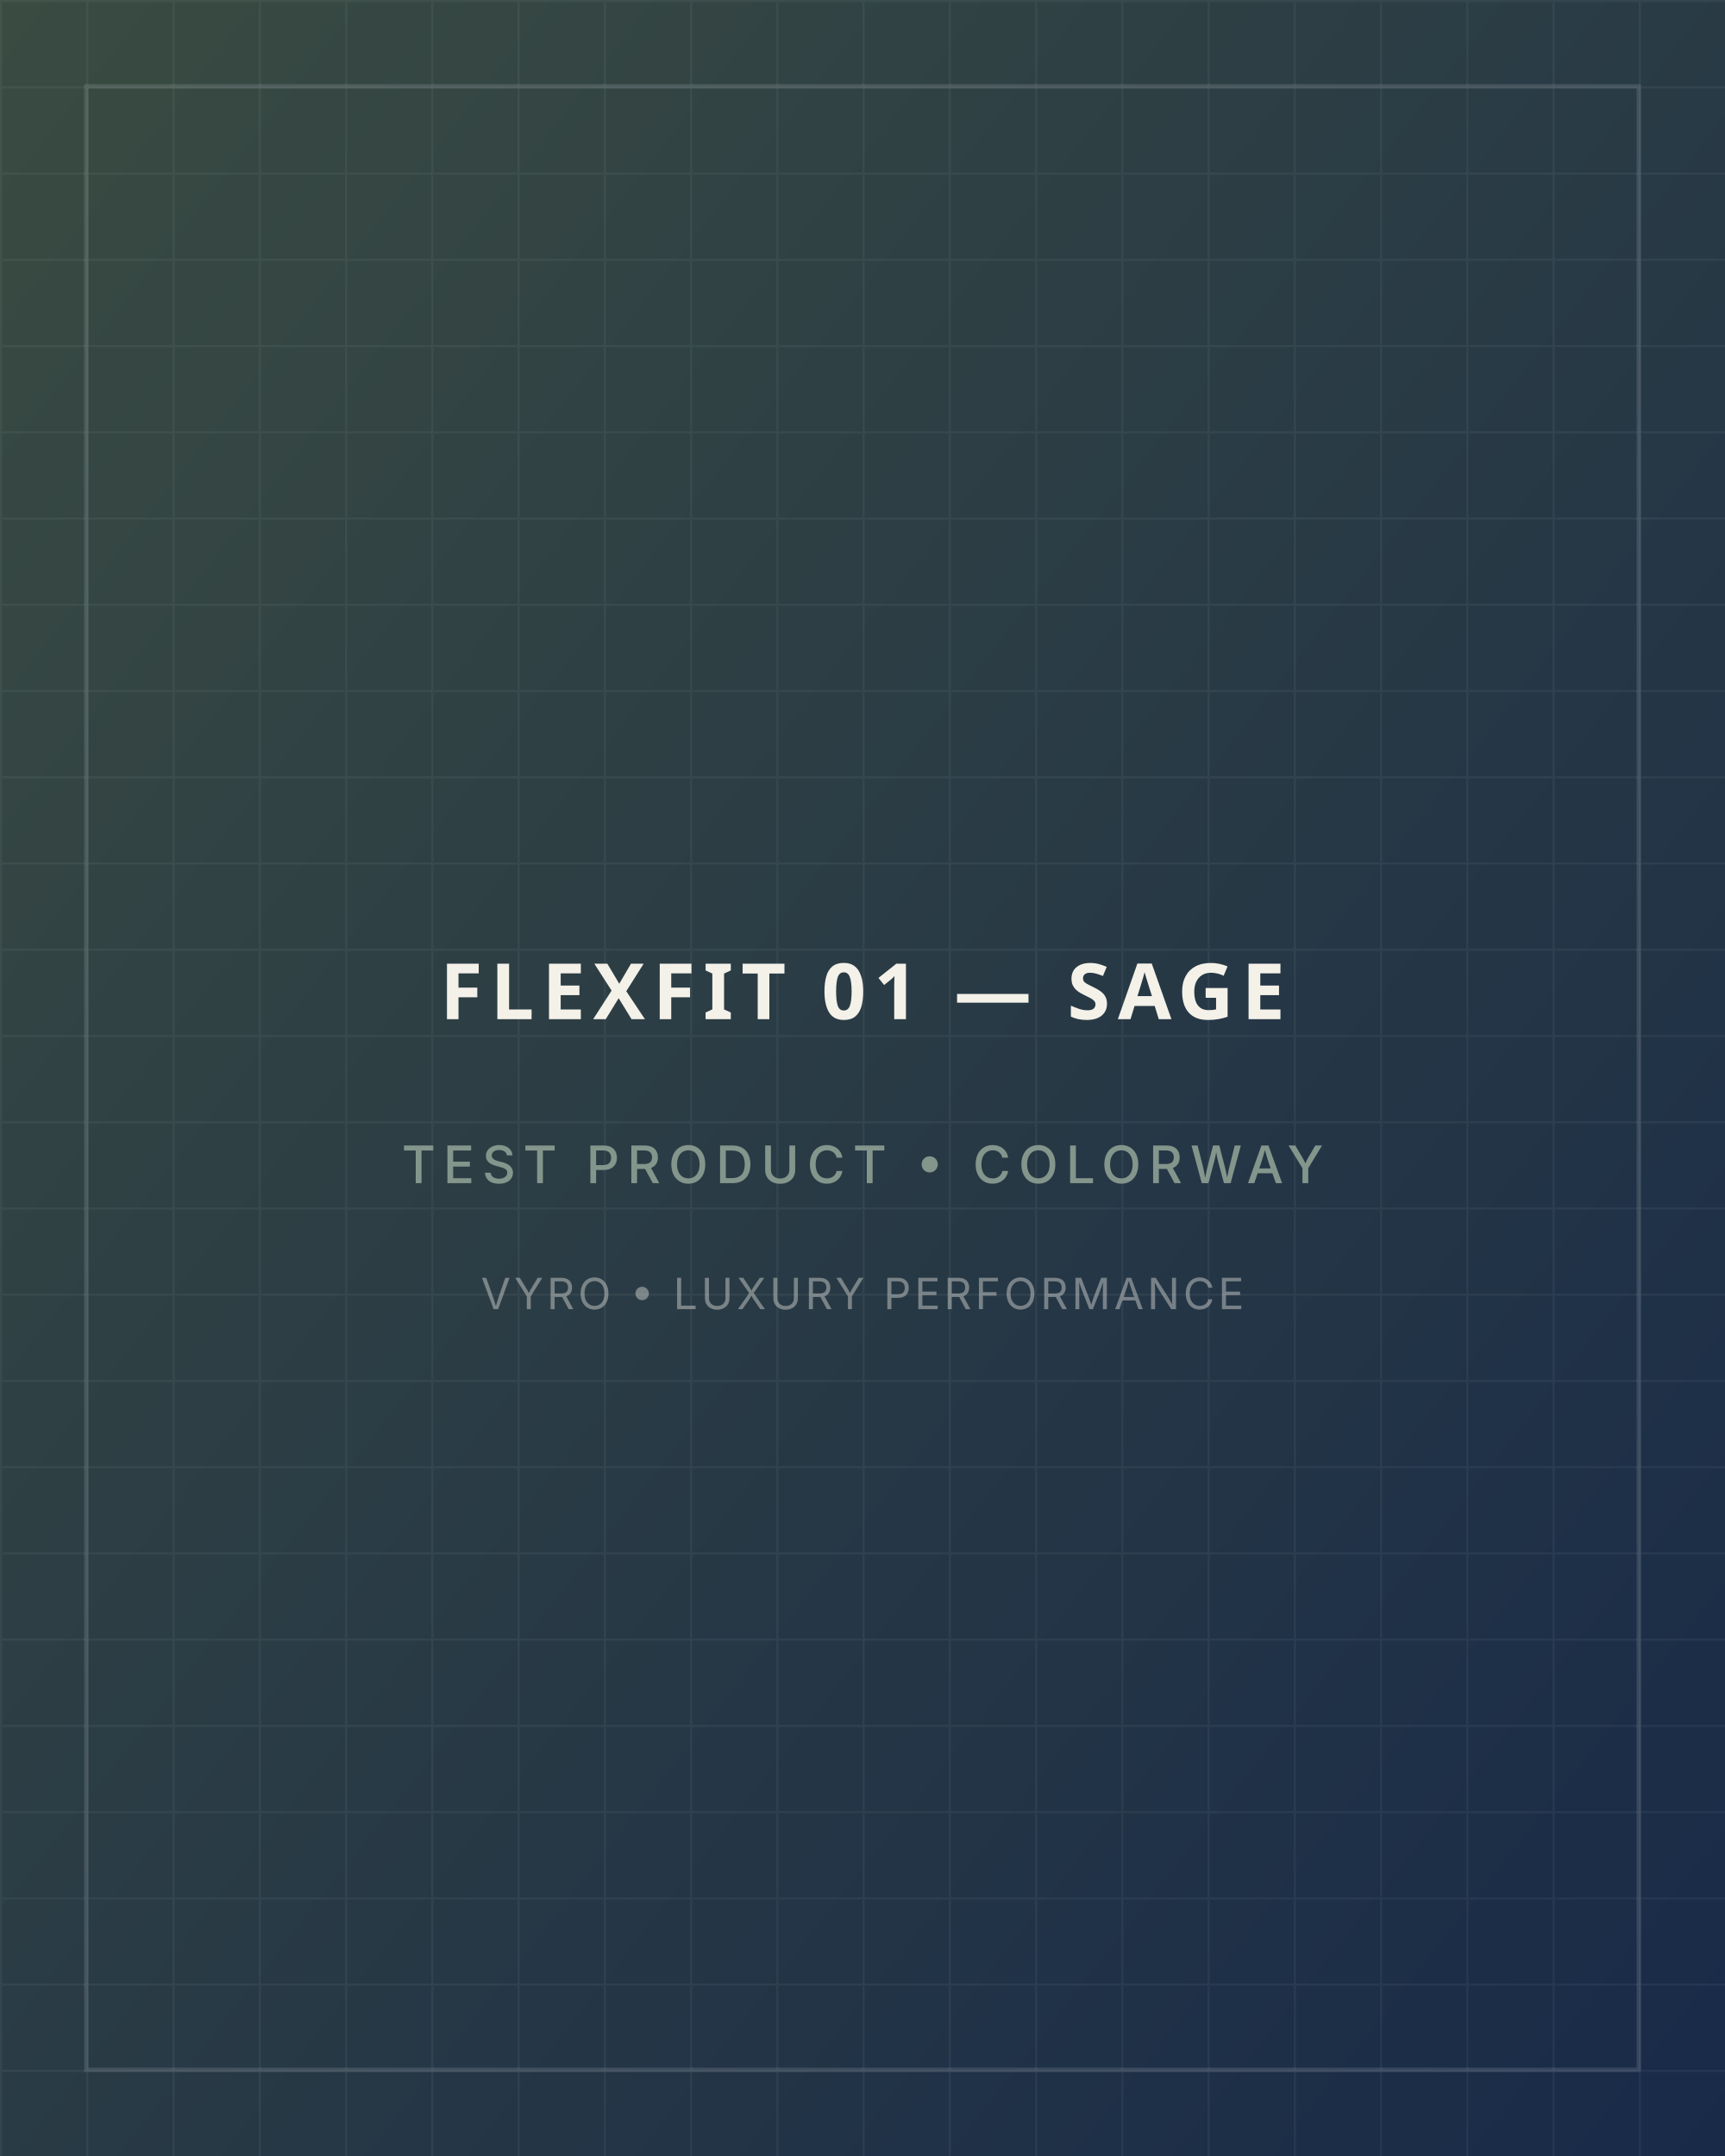
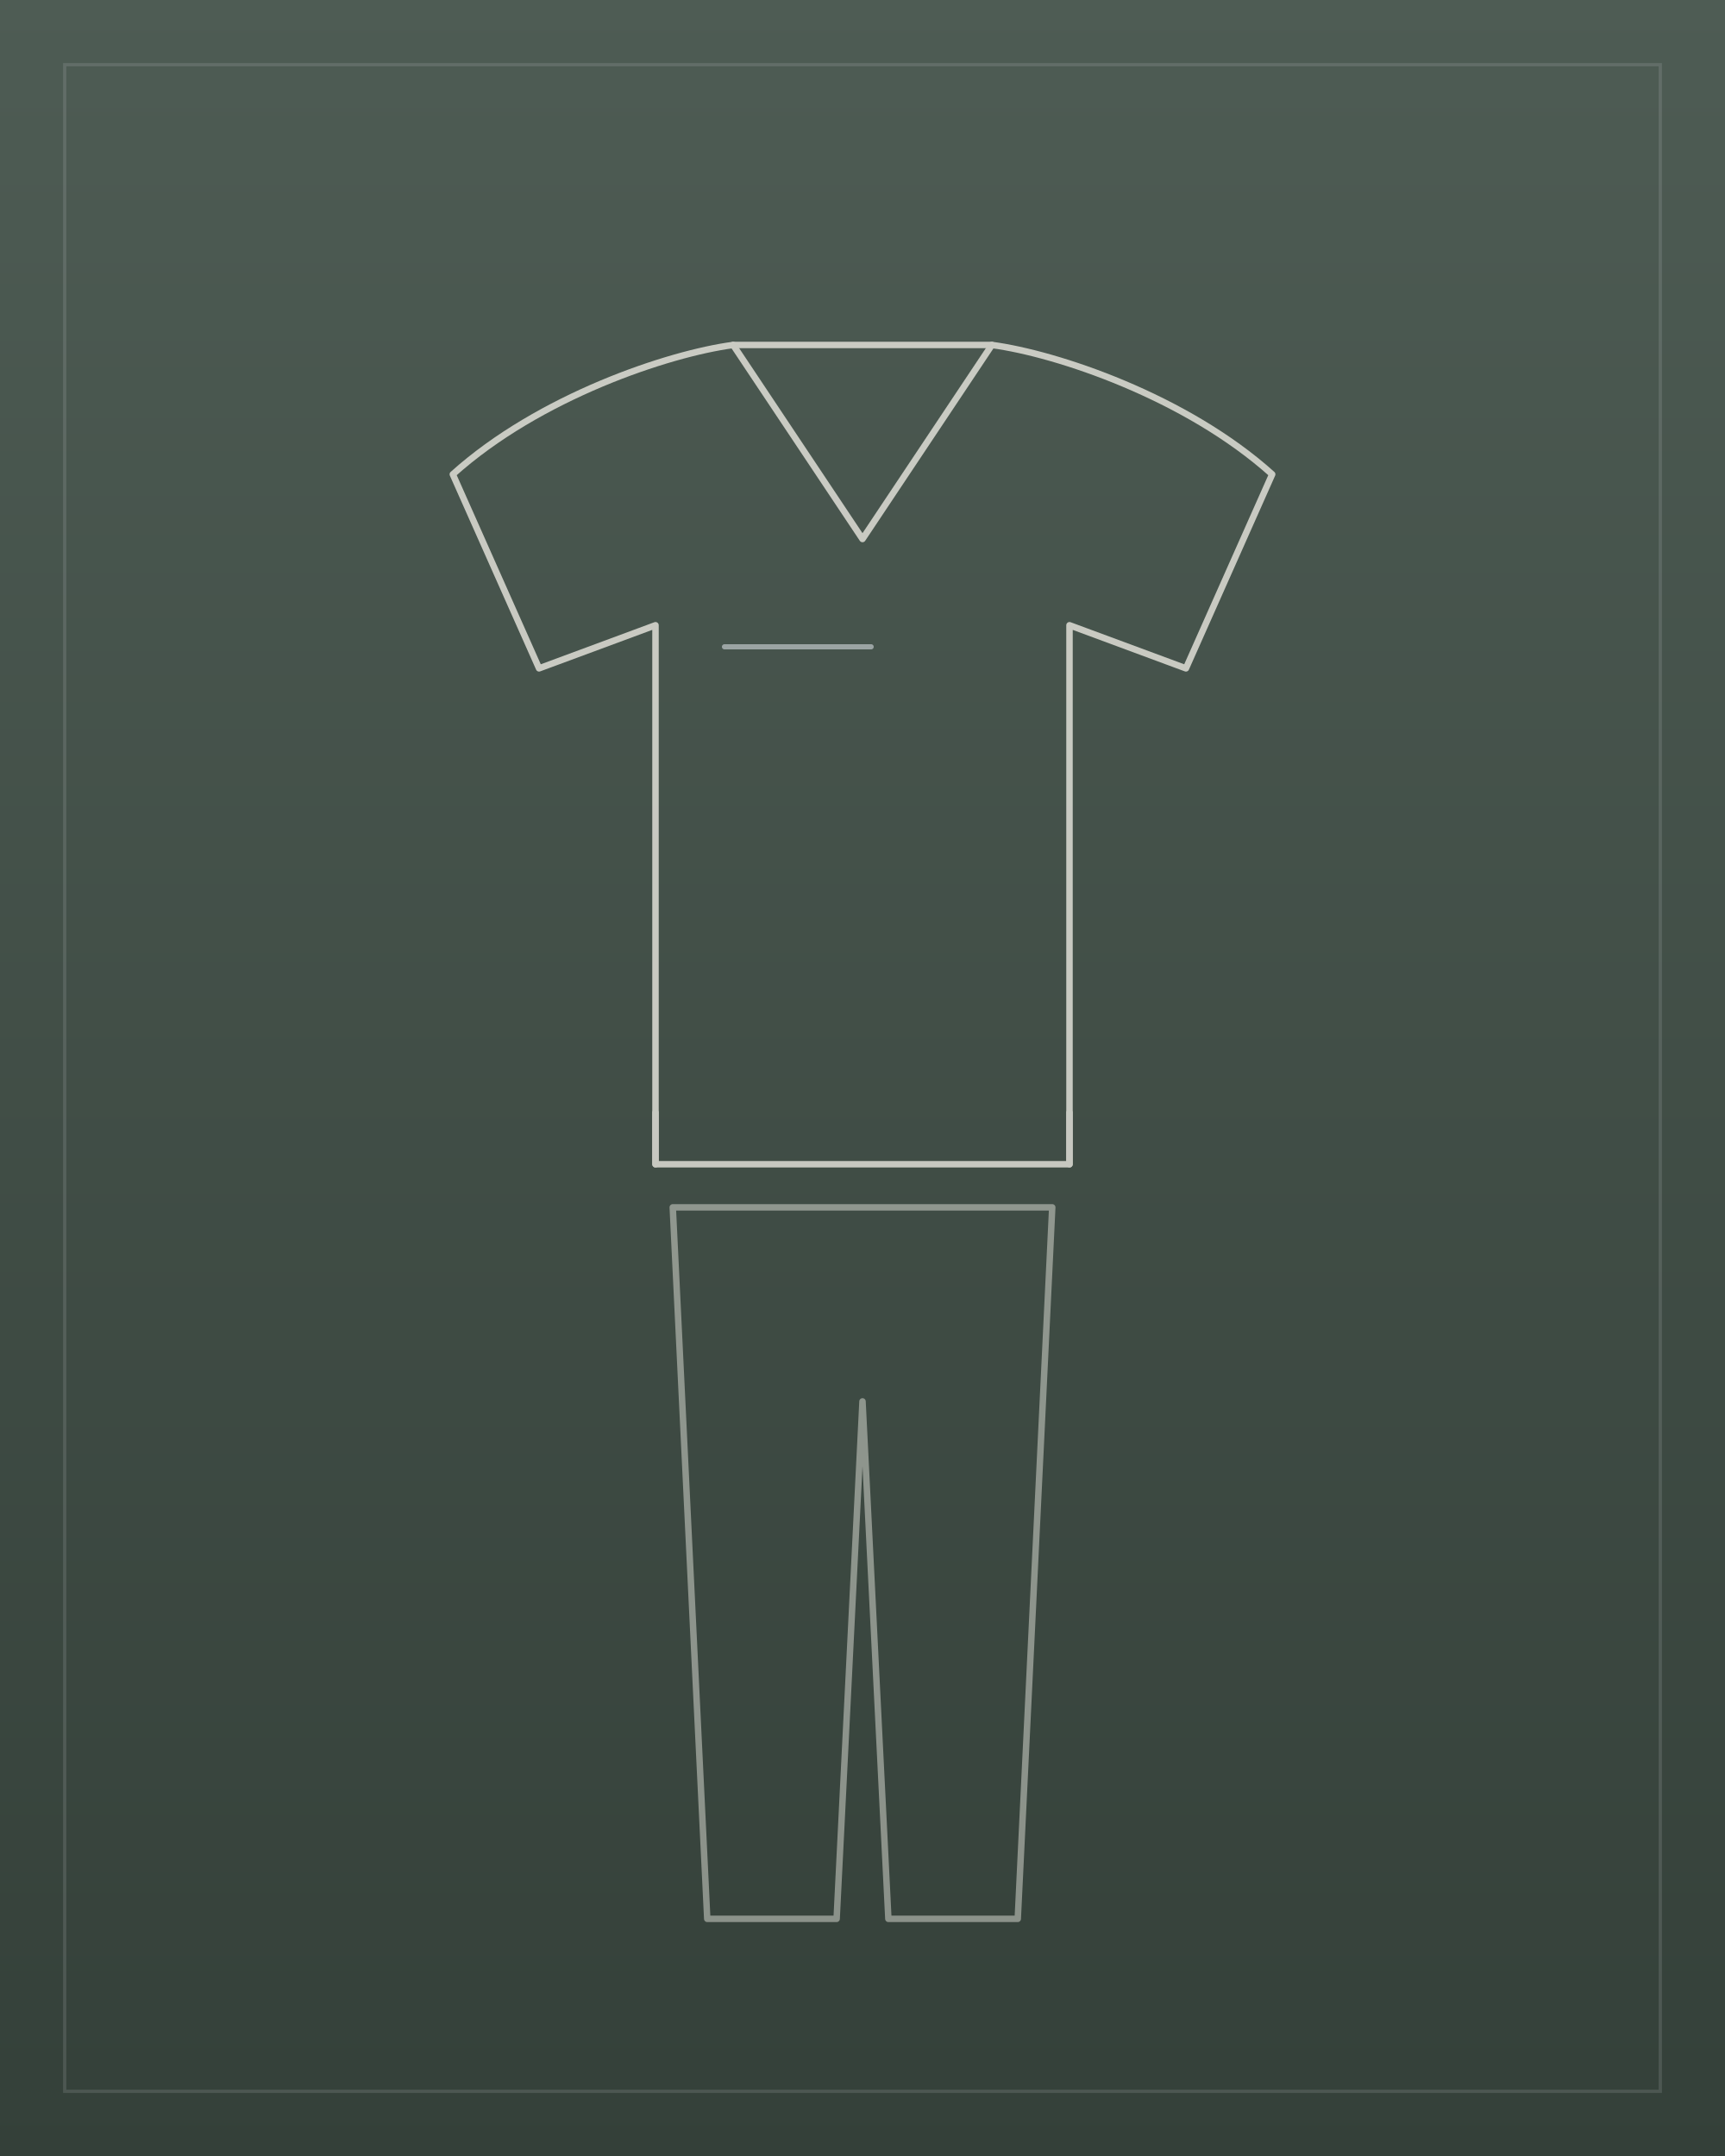
<svg xmlns="http://www.w3.org/2000/svg" viewBox="0 0 400 500" width="400" height="500">
  <defs>
-     <linearGradient id="bg" x1="0" y1="0" x2="1" y2="1">
-       <stop offset="0%" stop-color="#3A4B42" />
-       <stop offset="100%" stop-color="#182a48" />
+     <linearGradient id="pfs-bg" x1="0" y1="0" x2="0" y2="1">
+       <stop offset="0%" stop-color="#4e5c54" />
+       <stop offset="100%" stop-color="#344039" />
    </linearGradient>
-     <pattern id="grid" width="20" height="20" patternUnits="userSpaceOnUse">
-       <path d="M 20 0 L 0 0 0 20" fill="none" stroke="rgba(213,217,223,0.06)" stroke-width="1" />
-     </pattern>
  </defs>
-   <rect width="100%" height="100%" fill="url(#bg)" />
-   <rect width="100%" height="100%" fill="url(#grid)" />
-   <rect x="20" y="20" width="360" height="460" fill="none" stroke="rgba(213,217,223,0.15)" stroke-width="1" />
-   <text x="50%" y="46%" dominant-baseline="middle" text-anchor="middle" fill="#F4F1E9" font-family="'Manrope', sans-serif" font-size="18" font-weight="800" letter-spacing="0.1em" text-transform="uppercase">FLEXFIT 01 — SAGE</text>
-   <text x="50%" y="54%" dominant-baseline="middle" text-anchor="middle" fill="#84958C" font-family="'Inter', sans-serif" font-size="12" font-weight="500" letter-spacing="0.15em" text-transform="uppercase">TEST PRODUCT • COLORWAY</text>
-   <text x="50%" y="60%" dominant-baseline="middle" text-anchor="middle" fill="rgba(244,241,233,0.4)" font-family="'Inter', sans-serif" font-size="10" letter-spacing="0.08em">VYRO • LUXURY PERFORMANCE</text>
+   <rect width="400" height="500" fill="url(#pfs-bg)" />
+   <rect x="15" y="15" width="370" height="470" fill="none" stroke="#D5D9DF" stroke-width="0.75" opacity="0.15" />
+   <g fill="none" stroke="#F4F1E9" stroke-width="1.5" opacity="0.75" stroke-linecap="round" stroke-linejoin="round">
+     <path d="M170 80 L200 125 L230 80" />
+     <path d="M170 80 C155 82 125 92 105 110 L125 155 L152 145 L152 270 L248 270 L248 145 L275 155 L295 110 C275 92 245 82 230 80 Z" />
+     <path d="M168 150 L202 150" stroke="#D5D9DF" stroke-width="1.2" opacity="0.8" />
+     <path d="M152 258 L152 270 M248 258 L248 270" />
+     <path d="M156 280 L244 280 L236 445 L206 445 L200 325 L194 445 L164 445 Z" opacity="0.6" />
+   </g>
</svg>
